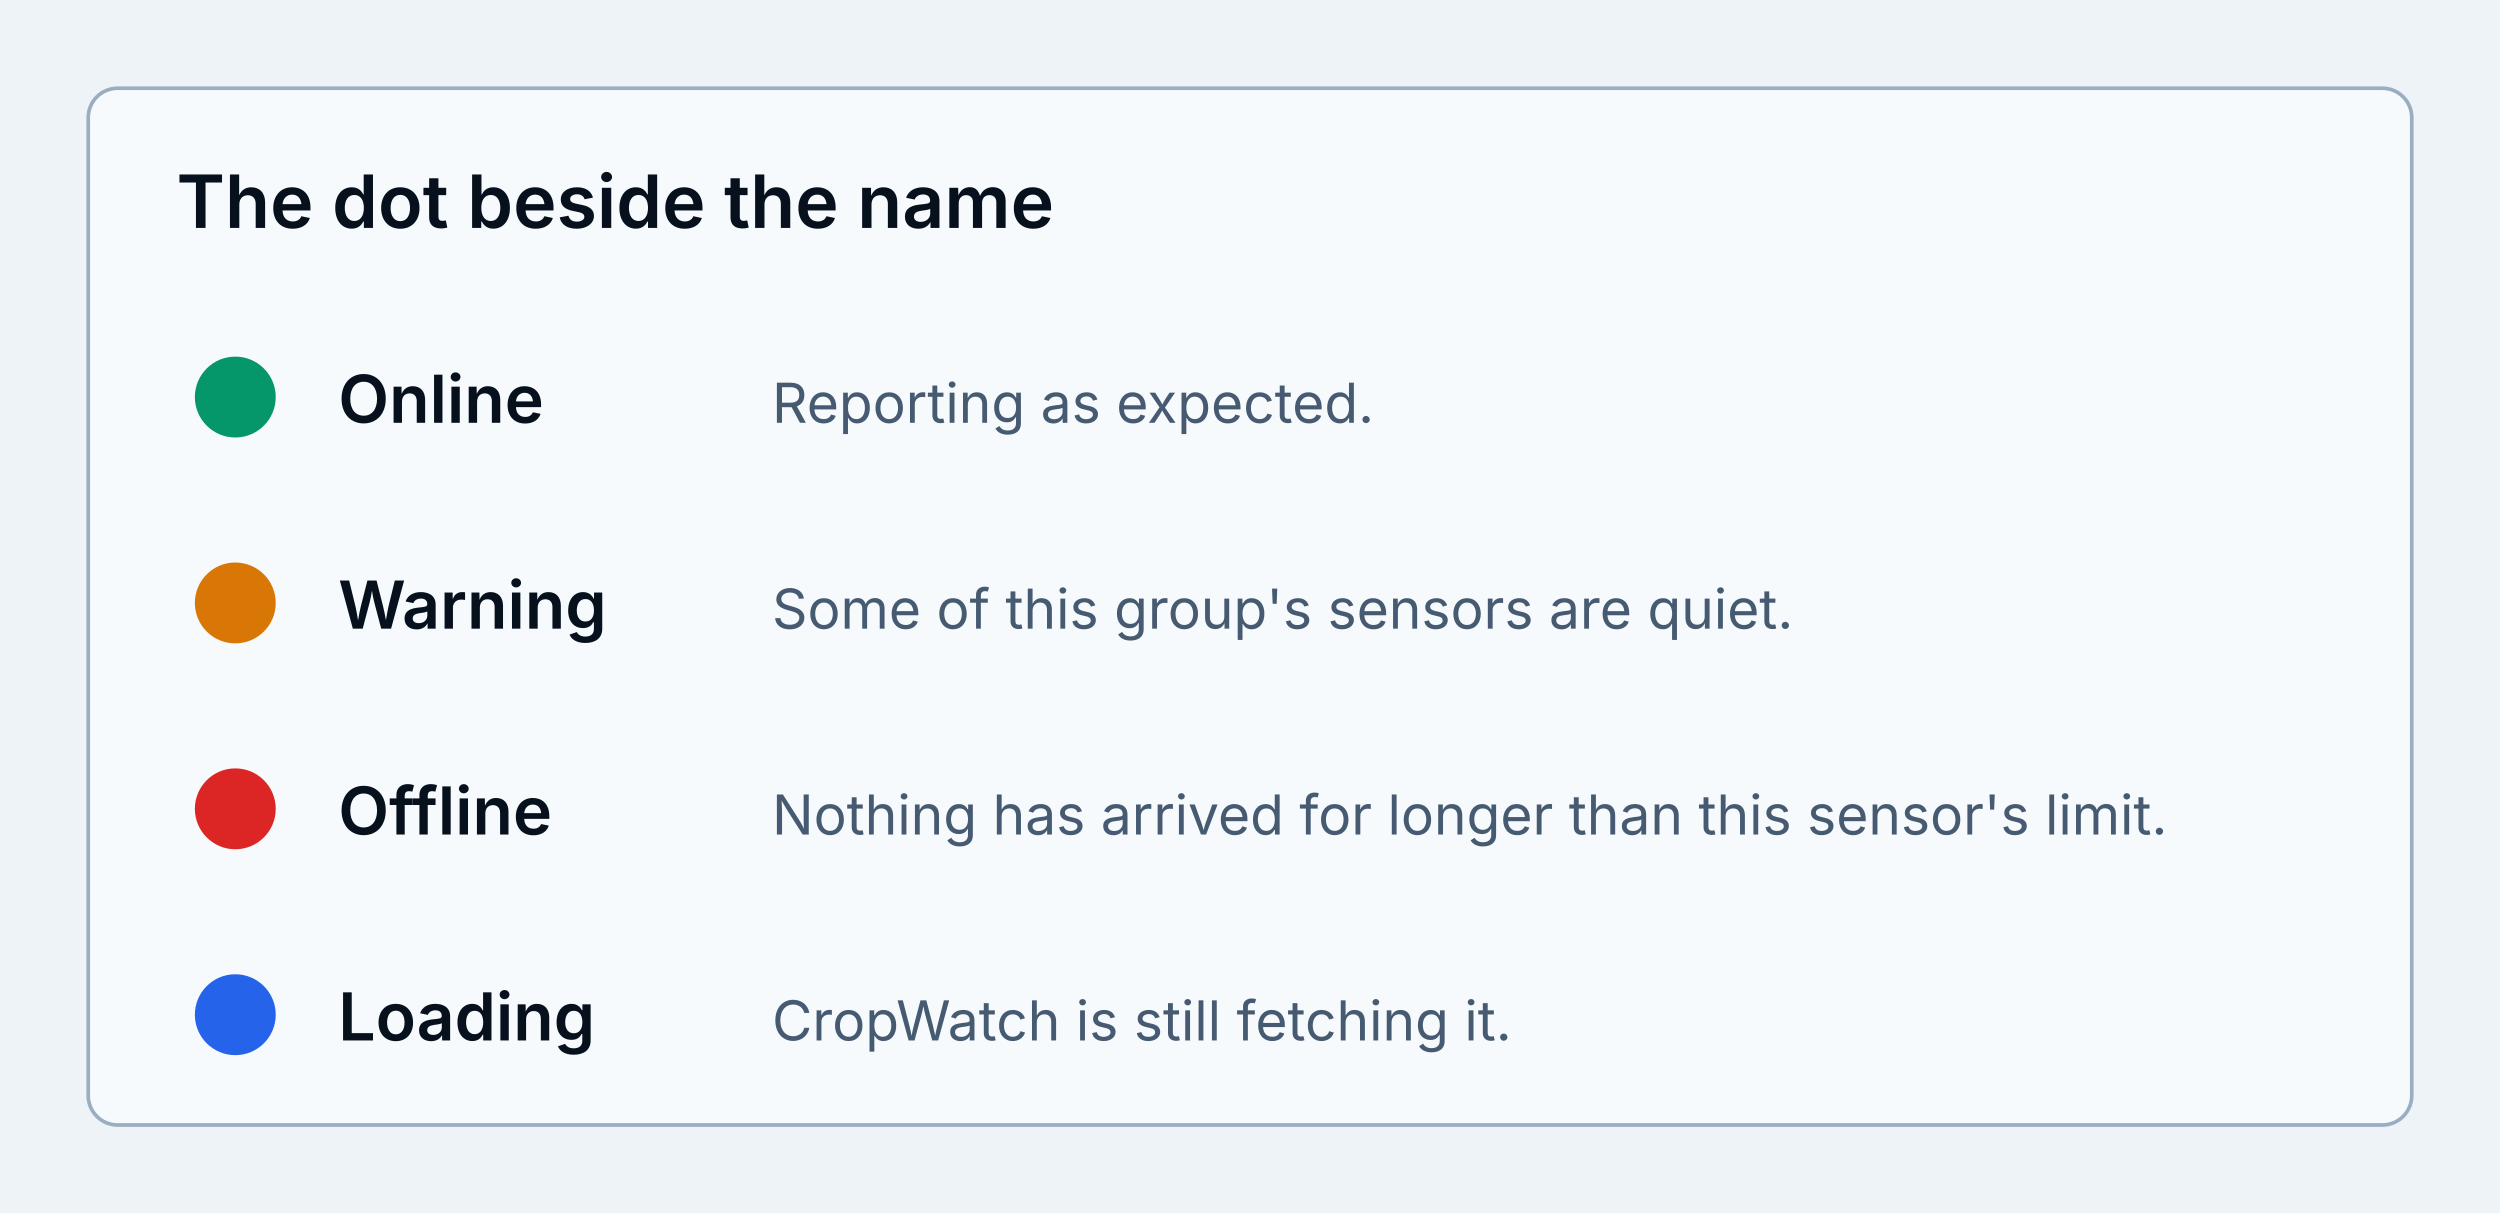
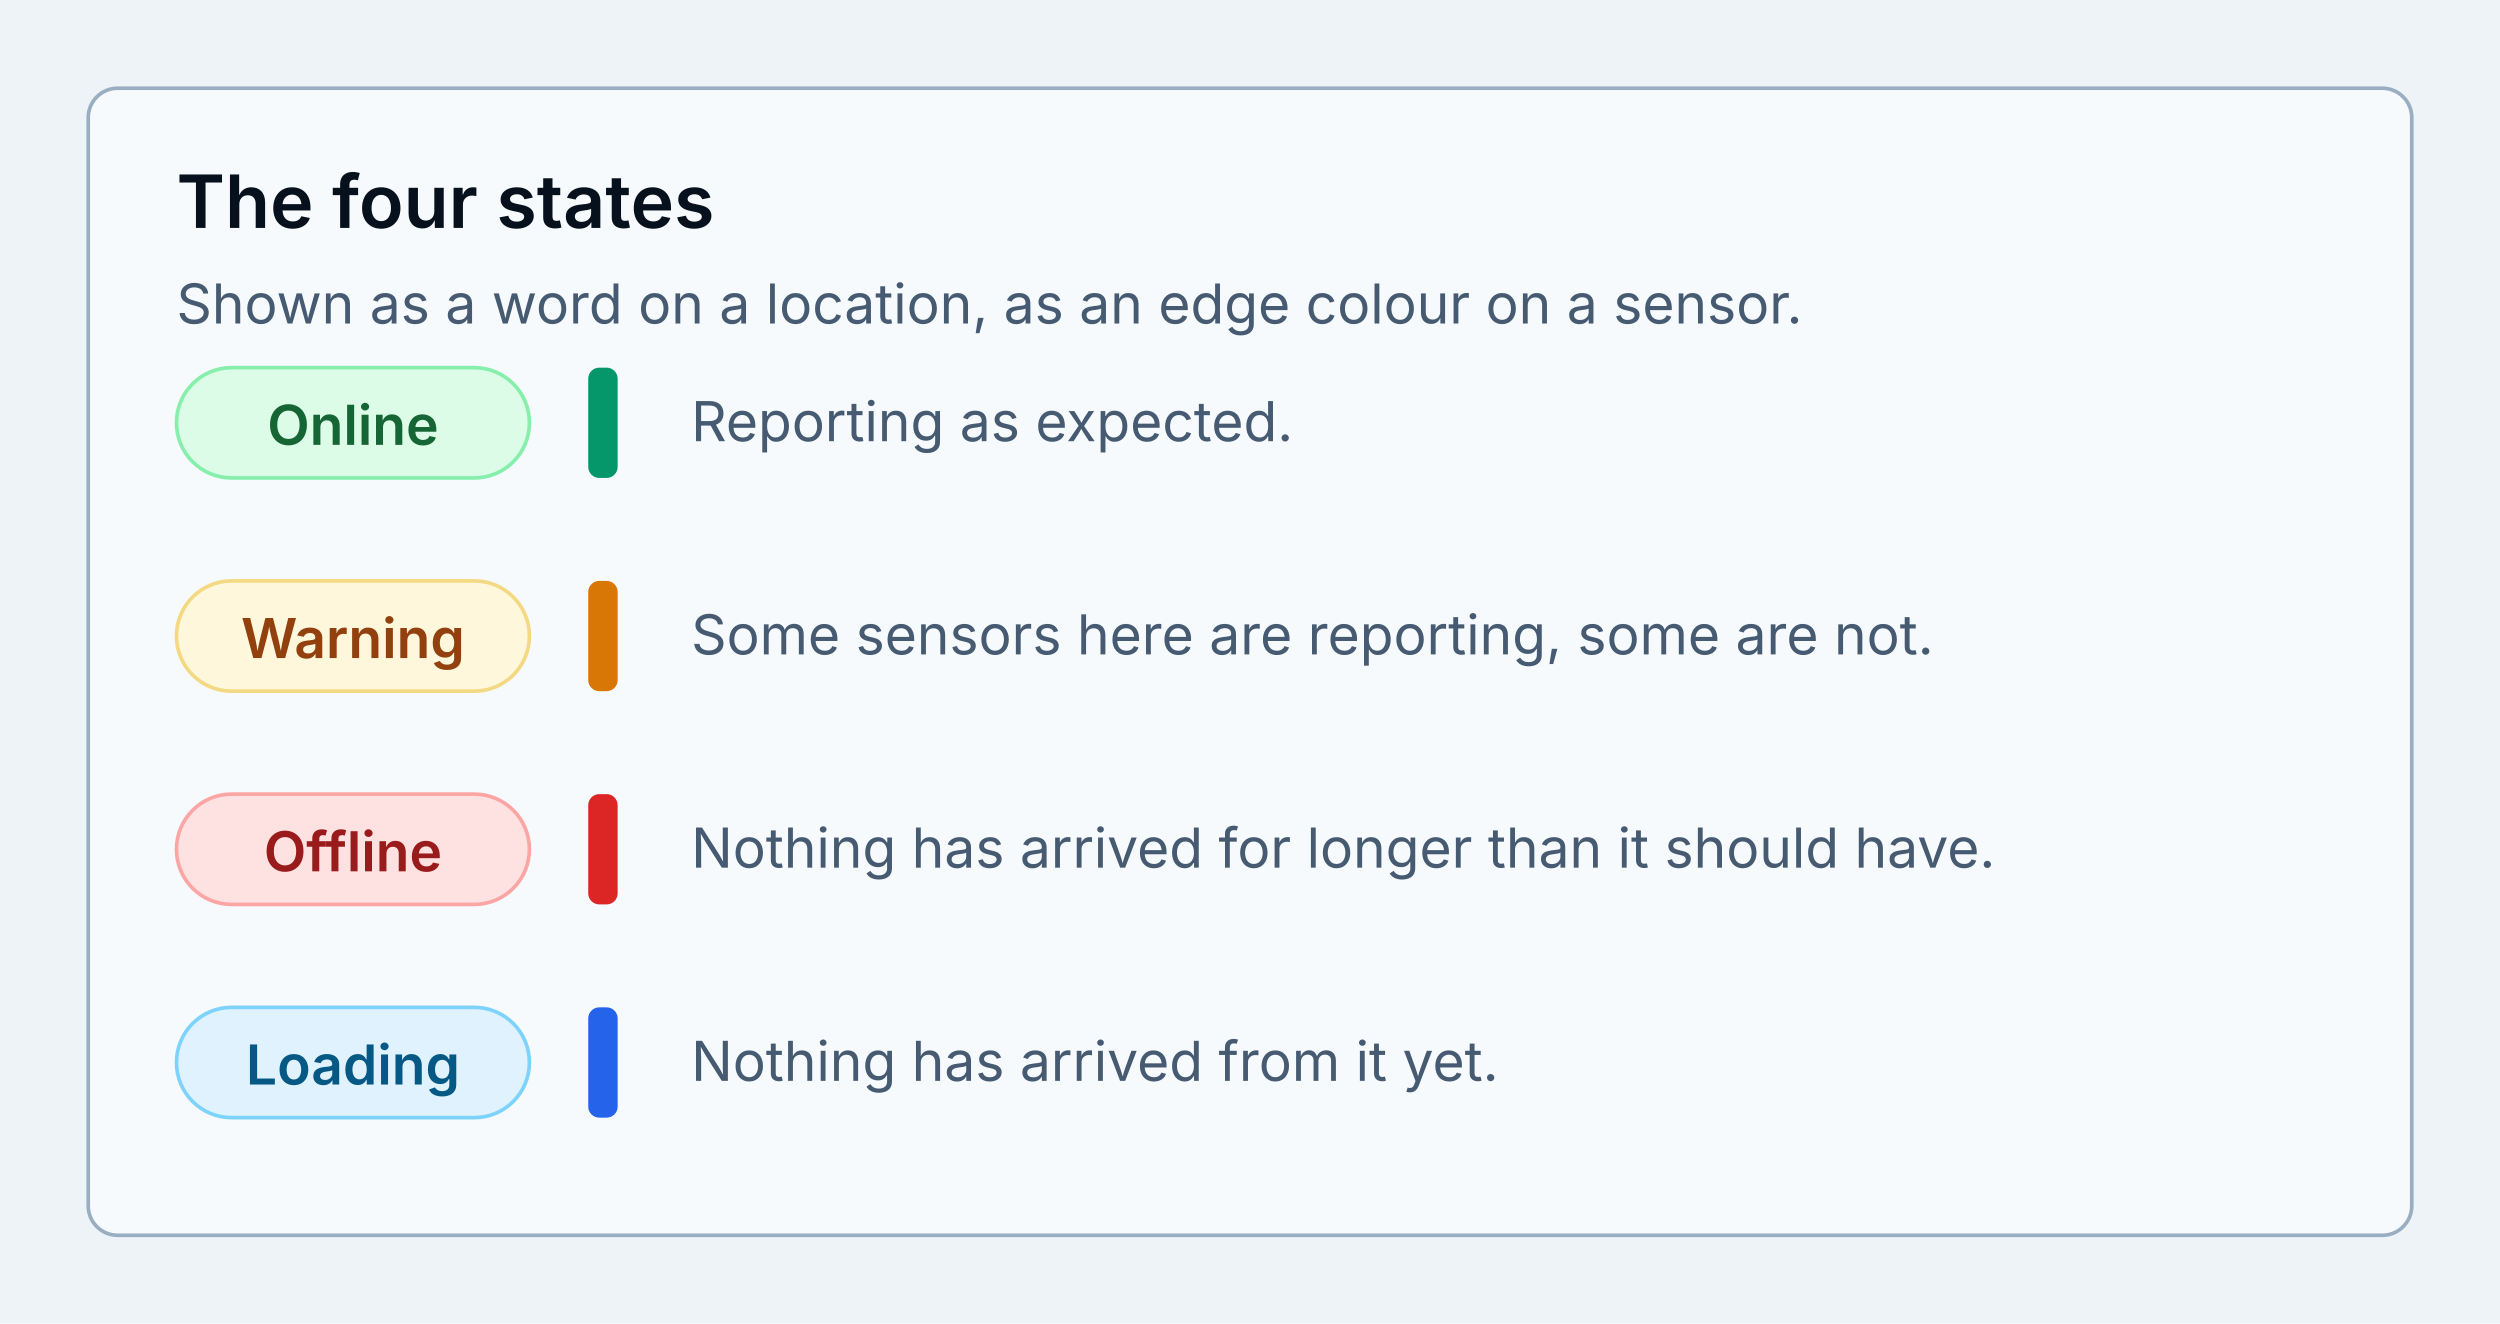
- <svg xmlns="http://www.w3.org/2000/svg" viewBox="0 0 680 330" width="680" height="330" role="img" aria-label="The four dot colours: green Online, amber Warning, red Offline and blue Loading, each with what it means">
+ <svg xmlns="http://www.w3.org/2000/svg" viewBox="0 0 680 360" width="680" height="360" role="img" aria-label="The four states: Online green, Warning amber, Offline red and Loading blue, each shown as a word and as an edge colour">
  <defs>
    <linearGradient id="primary" x1="0" y1="0" x2="0" y2="1">
      <stop offset="0" stop-color="#40546b" />
      <stop offset="1" stop-color="#2d3d4f" />
    </linearGradient>
    <linearGradient id="secondary" x1="0" y1="0" x2="0" y2="1">
      <stop offset="0" stop-color="#f8fbfd" />
      <stop offset="1" stop-color="#edf3f8" />
    </linearGradient>
  </defs>
-   <rect width="680" height="330" fill="#eef3f8" />
-   <rect x="24" y="24" width="632" height="282" rx="8" fill="#f7fafc" stroke="#99aec1" />
-   <text x="48" y="62" font-family="Inter, 'Inter Variable', system-ui, -apple-system, 'Noto Sans JP', sans-serif" font-size="20" font-weight="600" fill="#07111d" text-anchor="start">The dot beside the name</text>
-   <circle cx="64" cy="108" r="11" fill="#059669" />
-   <text x="92" y="115" font-family="Inter, 'Inter Variable', system-ui, -apple-system, 'Noto Sans JP', sans-serif" font-size="18" font-weight="600" fill="#07111d" text-anchor="start">Online</text>
-   <text x="210" y="115" font-family="Inter, 'Inter Variable', system-ui, -apple-system, 'Noto Sans JP', sans-serif" font-size="15" font-weight="400" fill="#465b72" text-anchor="start">Reporting as expected.</text>
-   <circle cx="64" cy="164" r="11" fill="#d97706" />
-   <text x="92" y="171" font-family="Inter, 'Inter Variable', system-ui, -apple-system, 'Noto Sans JP', sans-serif" font-size="18" font-weight="600" fill="#07111d" text-anchor="start">Warning</text>
-   <text x="210" y="171" font-family="Inter, 'Inter Variable', system-ui, -apple-system, 'Noto Sans JP', sans-serif" font-size="15" font-weight="400" fill="#465b72" text-anchor="start">Some of this group's sensors are quiet.</text>
-   <circle cx="64" cy="220" r="11" fill="#dc2626" />
-   <text x="92" y="227" font-family="Inter, 'Inter Variable', system-ui, -apple-system, 'Noto Sans JP', sans-serif" font-size="18" font-weight="600" fill="#07111d" text-anchor="start">Offline</text>
-   <text x="210" y="227" font-family="Inter, 'Inter Variable', system-ui, -apple-system, 'Noto Sans JP', sans-serif" font-size="15" font-weight="400" fill="#465b72" text-anchor="start">Nothing has arrived for longer than this sensor's limit.</text>
-   <circle cx="64" cy="276" r="11" fill="#2563eb" />
-   <text x="92" y="283" font-family="Inter, 'Inter Variable', system-ui, -apple-system, 'Noto Sans JP', sans-serif" font-size="18" font-weight="600" fill="#07111d" text-anchor="start">Loading</text>
-   <text x="210" y="283" font-family="Inter, 'Inter Variable', system-ui, -apple-system, 'Noto Sans JP', sans-serif" font-size="15" font-weight="400" fill="#465b72" text-anchor="start">CropWatch is still fetching it.</text>
+   <rect width="680" height="360" fill="#eef3f8" />
+   <rect x="24" y="24" width="632" height="312" rx="8" fill="#f7fafc" stroke="#99aec1" />
+   <text x="48" y="62" font-family="Inter, 'Inter Variable', system-ui, -apple-system, 'Noto Sans JP', sans-serif" font-size="20" font-weight="600" fill="#07111d" text-anchor="start">The four states</text>
+   <text x="48" y="88" font-family="Inter, 'Inter Variable', system-ui, -apple-system, 'Noto Sans JP', sans-serif" font-size="15" font-weight="400" fill="#465b72" text-anchor="start">Shown as a word on a location, as an edge colour on a sensor.</text>
+   <rect x="48" y="100" width="96" height="30" rx="15" fill="#dcfce7" stroke="#86efac" />
+   <text x="96" y="121" font-family="Inter, 'Inter Variable', system-ui, -apple-system, 'Noto Sans JP', sans-serif" font-size="15" font-weight="600" fill="#166534" text-anchor="middle">Online</text>
+   <rect x="160" y="100" width="8" height="30" rx="3" fill="#059669" />
+   <text x="188" y="120" font-family="Inter, 'Inter Variable', system-ui, -apple-system, 'Noto Sans JP', sans-serif" font-size="15" font-weight="400" fill="#465b72" text-anchor="start">Reporting as expected.</text>
+   <rect x="48" y="158" width="96" height="30" rx="15" fill="#fff7db" stroke="#f3d983" />
+   <text x="96" y="179" font-family="Inter, 'Inter Variable', system-ui, -apple-system, 'Noto Sans JP', sans-serif" font-size="15" font-weight="600" fill="#92400e" text-anchor="middle">Warning</text>
+   <rect x="160" y="158" width="8" height="30" rx="3" fill="#d97706" />
+   <text x="188" y="178" font-family="Inter, 'Inter Variable', system-ui, -apple-system, 'Noto Sans JP', sans-serif" font-size="15" font-weight="400" fill="#465b72" text-anchor="start">Some sensors here are reporting, some are not.</text>
+   <rect x="48" y="216" width="96" height="30" rx="15" fill="#fee2e2" stroke="#fca5a5" />
+   <text x="96" y="237" font-family="Inter, 'Inter Variable', system-ui, -apple-system, 'Noto Sans JP', sans-serif" font-size="15" font-weight="600" fill="#991b1b" text-anchor="middle">Offline</text>
+   <rect x="160" y="216" width="8" height="30" rx="3" fill="#dc2626" />
+   <text x="188" y="236" font-family="Inter, 'Inter Variable', system-ui, -apple-system, 'Noto Sans JP', sans-serif" font-size="15" font-weight="400" fill="#465b72" text-anchor="start">Nothing has arrived for longer than it should have.</text>
+   <rect x="48" y="274" width="96" height="30" rx="15" fill="#e0f2fe" stroke="#7dd3fc" />
+   <text x="96" y="295" font-family="Inter, 'Inter Variable', system-ui, -apple-system, 'Noto Sans JP', sans-serif" font-size="15" font-weight="600" fill="#075985" text-anchor="middle">Loading</text>
+   <rect x="160" y="274" width="8" height="30" rx="3" fill="#2563eb" />
+   <text x="188" y="294" font-family="Inter, 'Inter Variable', system-ui, -apple-system, 'Noto Sans JP', sans-serif" font-size="15" font-weight="400" fill="#465b72" text-anchor="start">Nothing has arrived from it yet.</text>
</svg>
